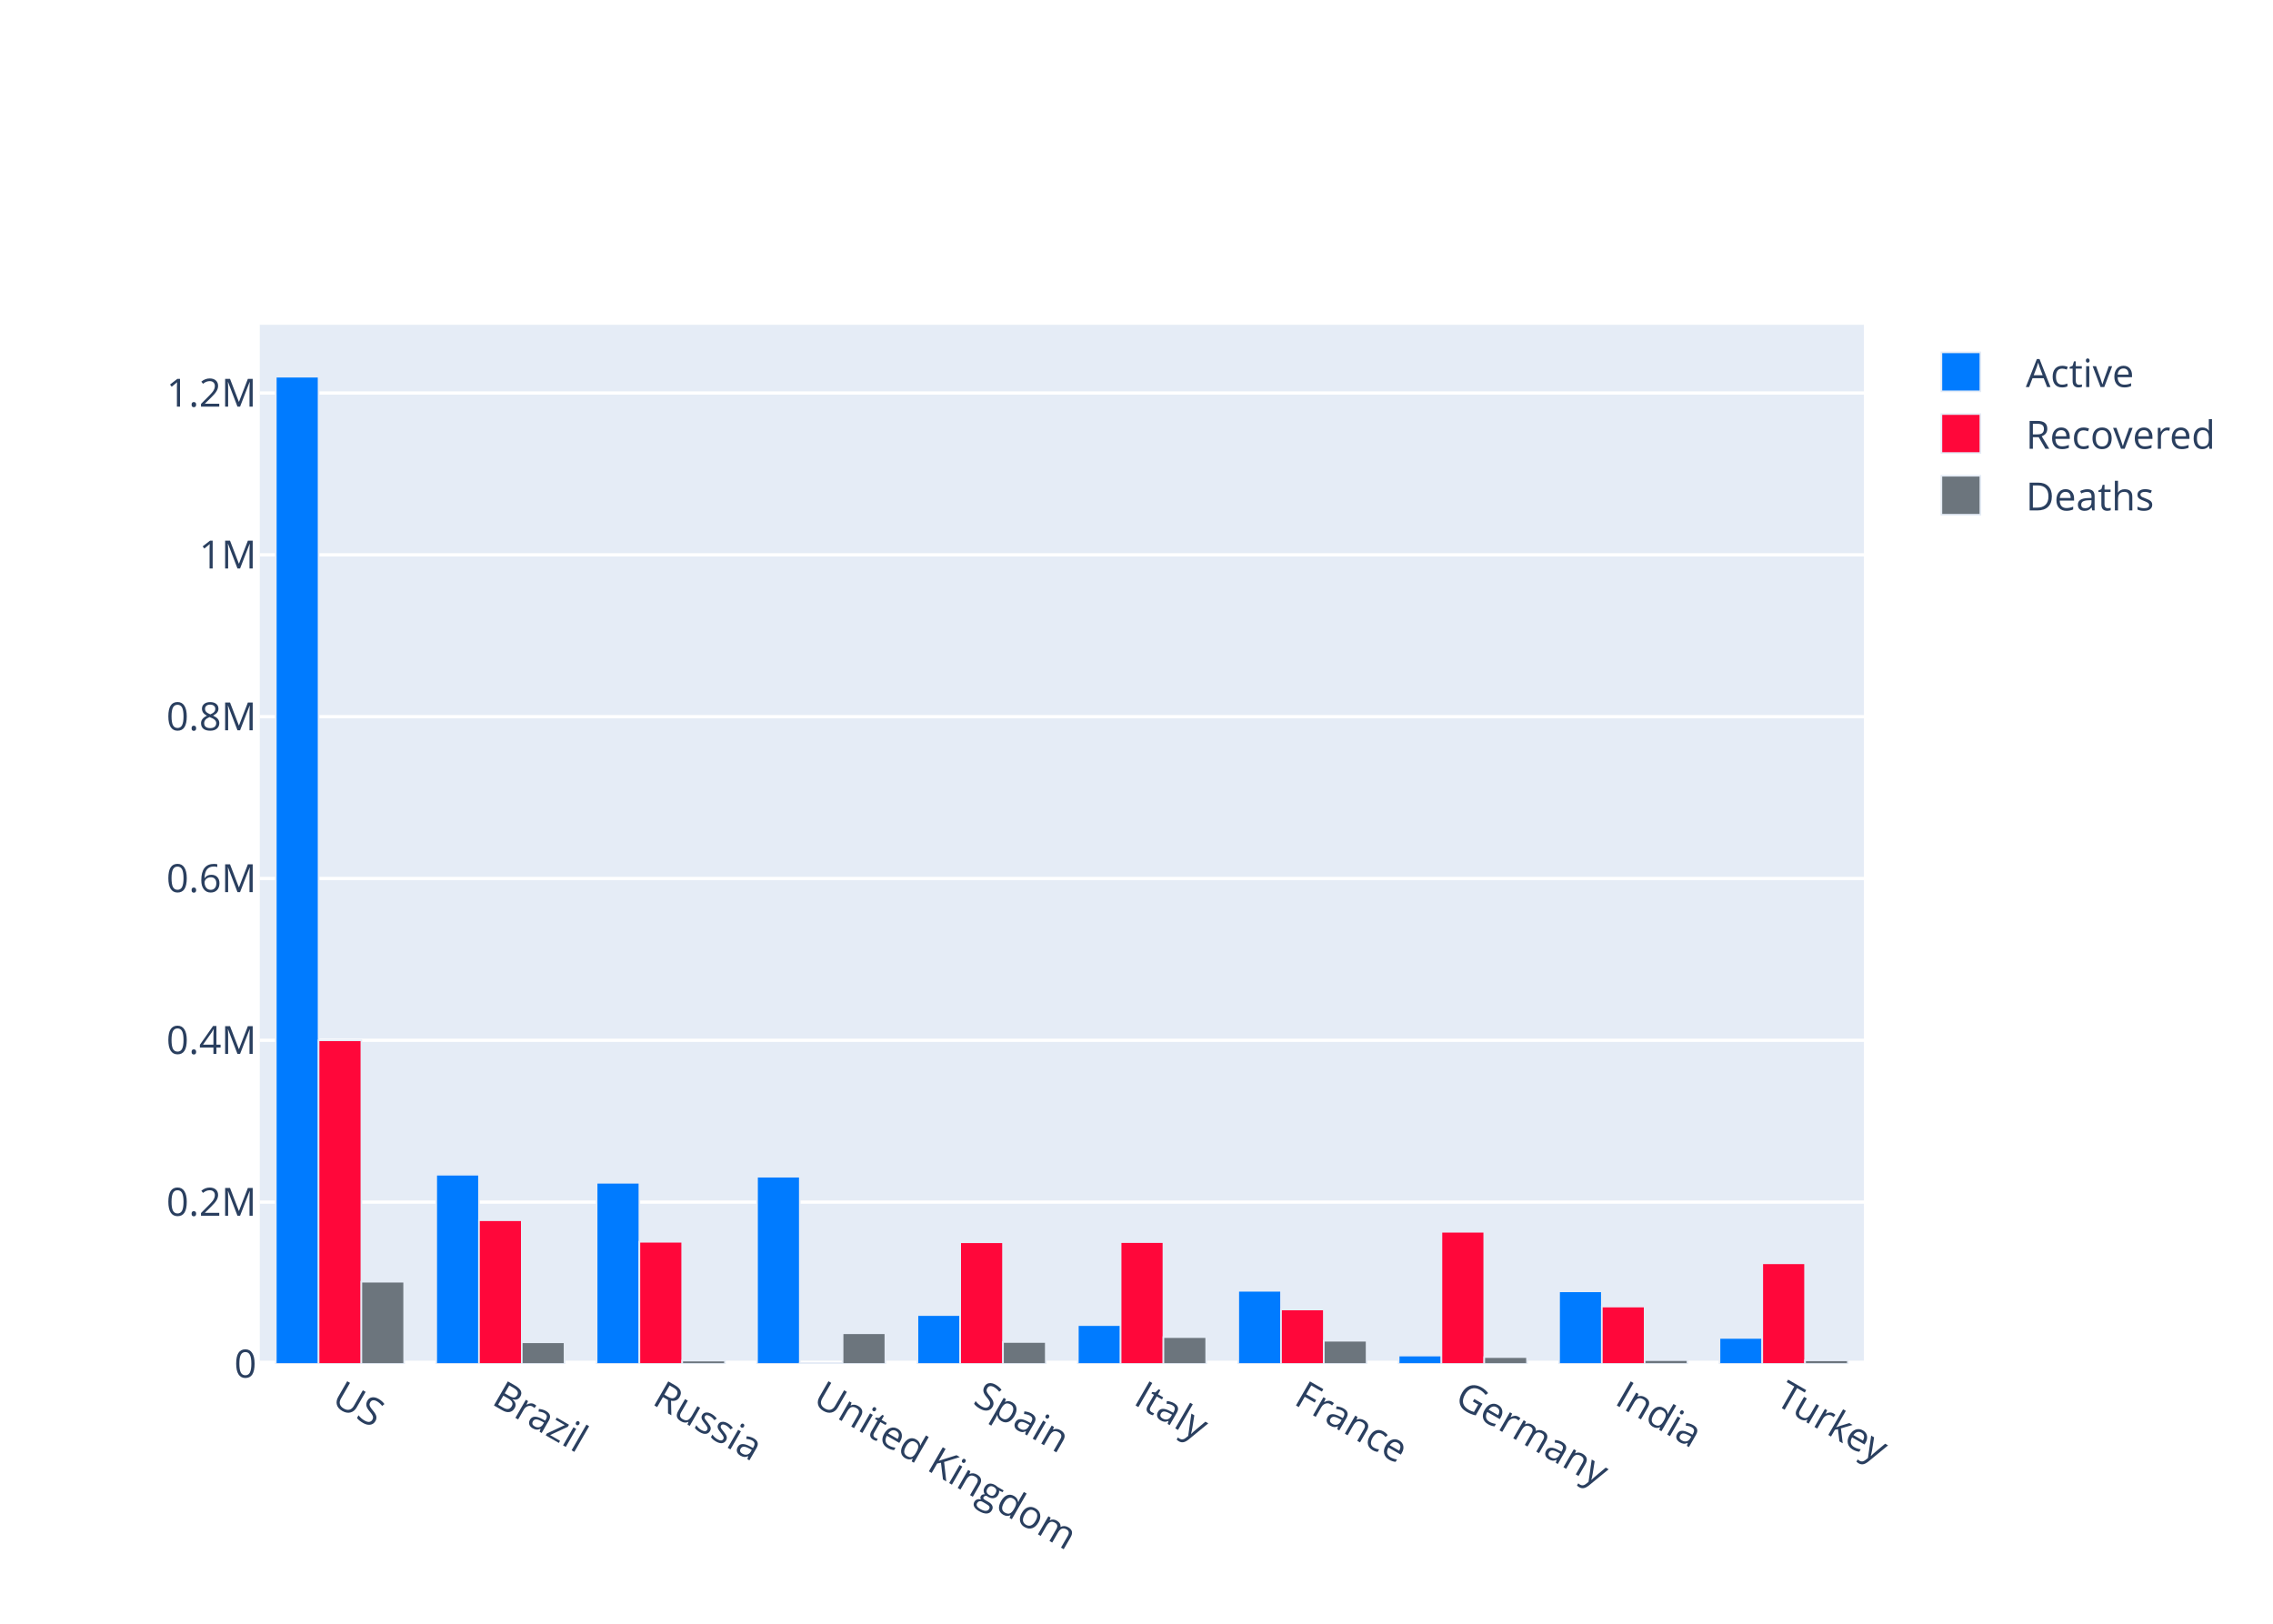
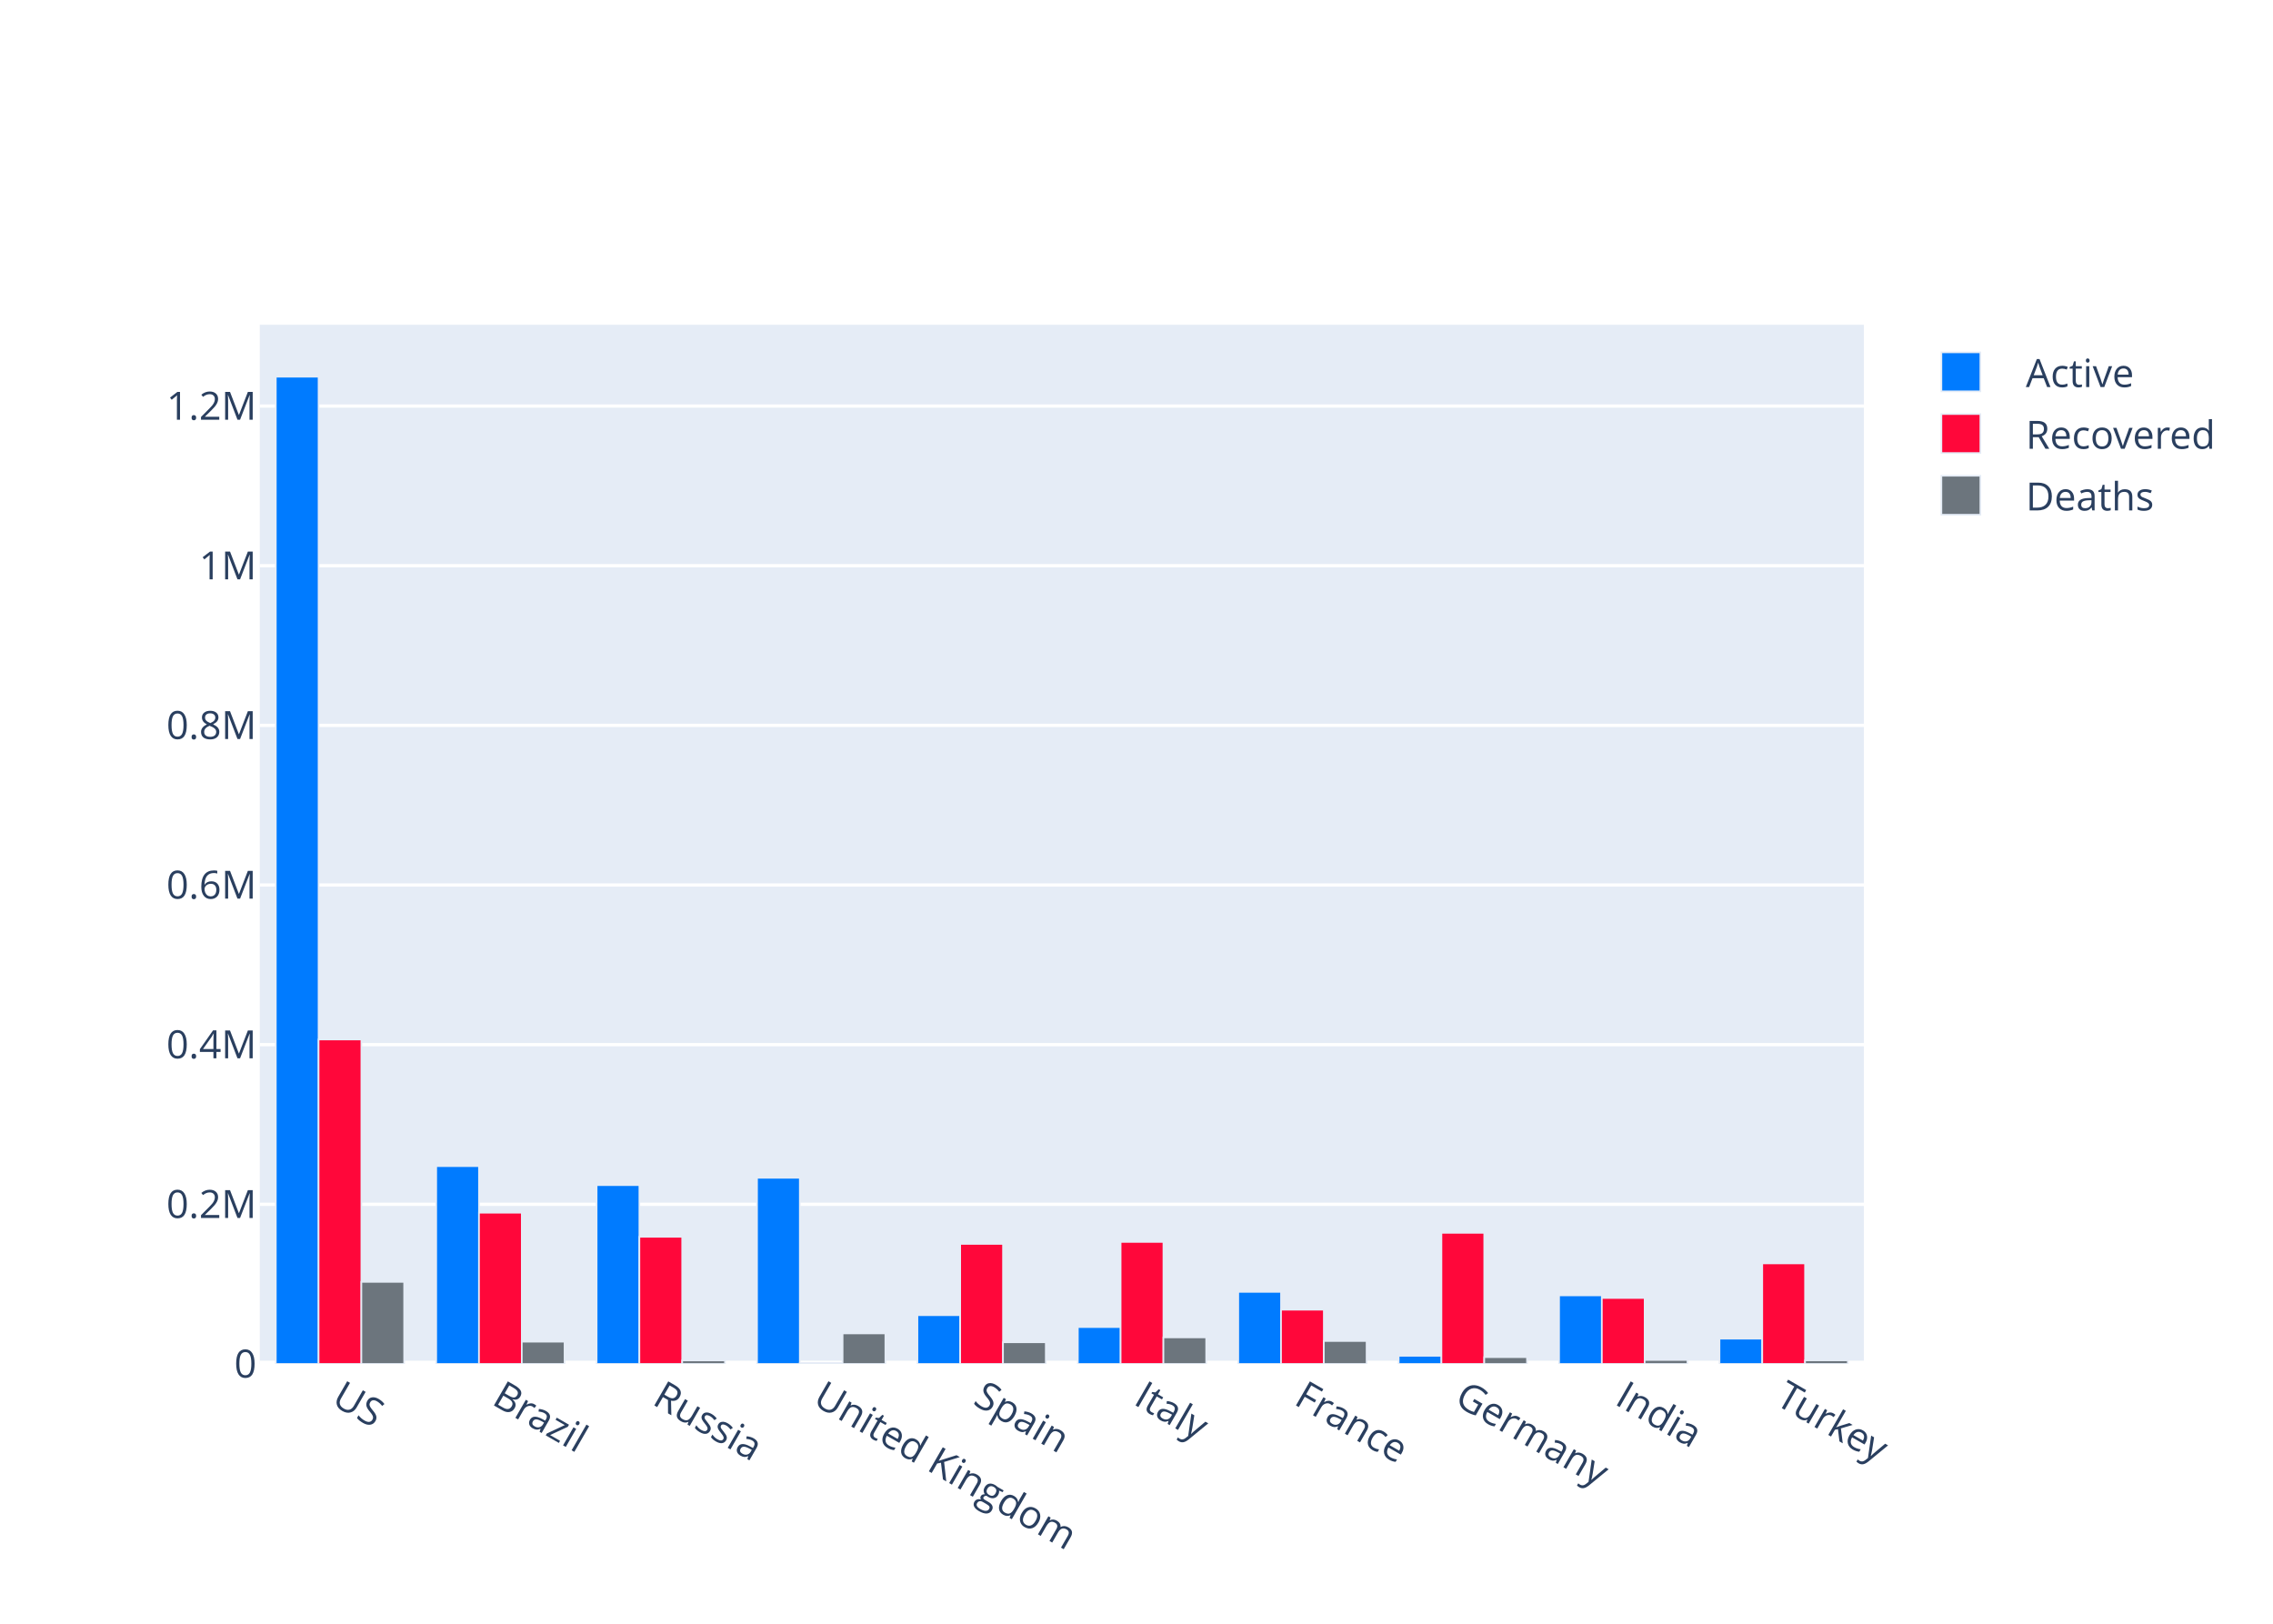
<svg xmlns="http://www.w3.org/2000/svg" class="main-svg" width="700" height="500" style="" viewBox="0 0 700 500">
  <rect x="0" y="0" width="700" height="500" style="fill: rgb(255, 255, 255); fill-opacity: 1;" />
-   <defs id="defs-5c82d3">
+   <defs id="defs-a629eb">
    <g class="clips">
-       <clipPath id="clip5c82d3xyplot" class="plotclip">
+       <clipPath id="clipa629ebxyplot" class="plotclip">
        <rect width="494" height="320" />
      </clipPath>
-       <clipPath class="axesclip" id="clip5c82d3x">
+       <clipPath class="axesclip" id="clipa629ebx">
        <rect x="80" y="0" width="494" height="500" />
      </clipPath>
-       <clipPath class="axesclip" id="clip5c82d3y">
+       <clipPath class="axesclip" id="clipa629eby">
        <rect x="0" y="100" width="700" height="320" />
      </clipPath>
-       <clipPath class="axesclip" id="clip5c82d3xy">
+       <clipPath class="axesclip" id="clipa629ebxy">
        <rect x="80" y="100" width="494" height="320" />
      </clipPath>
    </g>
    <g class="gradients" />
  </defs>
  <g class="bglayer">
    <rect class="bg" x="80" y="100" width="494" height="320" style="fill: rgb(229, 236, 246); fill-opacity: 1; stroke-width: 0;" />
  </g>
  <g class="layer-below">
    <g class="imagelayer" />
    <g class="shapelayer" />
  </g>
  <g class="cartesianlayer">
    <g class="subplot xy">
      <g class="layer-subplot">
        <g class="shapelayer" />
        <g class="imagelayer" />
      </g>
      <g class="gridlayer">
        <g class="x" />
        <g class="y">
-           <path class="ygrid crisp" transform="translate(0,370.17)" d="M80,0h494" style="stroke: rgb(255, 255, 255); stroke-opacity: 1; stroke-width: 1px;" />
-           <path class="ygrid crisp" transform="translate(0,320.34)" d="M80,0h494" style="stroke: rgb(255, 255, 255); stroke-opacity: 1; stroke-width: 1px;" />
-           <path class="ygrid crisp" transform="translate(0,270.51)" d="M80,0h494" style="stroke: rgb(255, 255, 255); stroke-opacity: 1; stroke-width: 1px;" />
-           <path class="ygrid crisp" transform="translate(0,220.68)" d="M80,0h494" style="stroke: rgb(255, 255, 255); stroke-opacity: 1; stroke-width: 1px;" />
-           <path class="ygrid crisp" transform="translate(0,170.85)" d="M80,0h494" style="stroke: rgb(255, 255, 255); stroke-opacity: 1; stroke-width: 1px;" />
-           <path class="ygrid crisp" transform="translate(0,121.02)" d="M80,0h494" style="stroke: rgb(255, 255, 255); stroke-opacity: 1; stroke-width: 1px;" />
+           <path class="ygrid crisp" transform="translate(0,370.84)" d="M80,0h494" style="stroke: rgb(255, 255, 255); stroke-opacity: 1; stroke-width: 1px;" />
+           <path class="ygrid crisp" transform="translate(0,321.68)" d="M80,0h494" style="stroke: rgb(255, 255, 255); stroke-opacity: 1; stroke-width: 1px;" />
+           <path class="ygrid crisp" transform="translate(0,272.52)" d="M80,0h494" style="stroke: rgb(255, 255, 255); stroke-opacity: 1; stroke-width: 1px;" />
+           <path class="ygrid crisp" transform="translate(0,223.36)" d="M80,0h494" style="stroke: rgb(255, 255, 255); stroke-opacity: 1; stroke-width: 1px;" />
+           <path class="ygrid crisp" transform="translate(0,174.2)" d="M80,0h494" style="stroke: rgb(255, 255, 255); stroke-opacity: 1; stroke-width: 1px;" />
+           <path class="ygrid crisp" transform="translate(0,125.04)" d="M80,0h494" style="stroke: rgb(255, 255, 255); stroke-opacity: 1; stroke-width: 1px;" />
        </g>
      </g>
      <g class="zerolinelayer">
        <path class="yzl zl crisp" transform="translate(0,420)" d="M80,0h494" style="stroke: rgb(255, 255, 255); stroke-opacity: 1; stroke-width: 2px;" />
      </g>
      <path class="xlines-below" />
      <path class="ylines-below" />
      <g class="overlines-below" />
      <g class="xaxislayer-below" />
      <g class="yaxislayer-below" />
      <g class="overaxes-below" />
-       <g class="plot" transform="translate(80, 100)" clip-path="url('#clip5c82d3xyplot')">
+       <g class="plot" transform="translate(80, 100)" clip-path="url('#clipa629ebxyplot')">
        <g class="barlayer mlayer">
          <g class="trace bars" style="opacity: 1;">
            <g class="points">
              <g class="point">
                <path d="M4.94,320V16H18.11V320Z" style="vector-effect: non-scaling-stroke; opacity: 1; stroke-width: 0.5px; fill: rgb(0, 123, 255); fill-opacity: 1; stroke: rgb(229, 236, 246); stroke-opacity: 1;" />
              </g>
              <g class="point">
-                 <path d="M54.34,320V261.73H67.51V320Z" style="vector-effect: non-scaling-stroke; opacity: 1; stroke-width: 0.5px; fill: rgb(0, 123, 255); fill-opacity: 1; stroke: rgb(229, 236, 246); stroke-opacity: 1;" />
-               </g>
-               <g class="point">
-                 <path d="M103.74,320V264.21H116.91V320Z" style="vector-effect: non-scaling-stroke; opacity: 1; stroke-width: 0.5px; fill: rgb(0, 123, 255); fill-opacity: 1; stroke: rgb(229, 236, 246); stroke-opacity: 1;" />
-               </g>
-               <g class="point">
-                 <path d="M153.14,320V262.34H166.31V320Z" style="vector-effect: non-scaling-stroke; opacity: 1; stroke-width: 0.5px; fill: rgb(0, 123, 255); fill-opacity: 1; stroke: rgb(229, 236, 246); stroke-opacity: 1;" />
-               </g>
-               <g class="point">
-                 <path d="M202.54,320V304.95H215.71V320Z" style="vector-effect: non-scaling-stroke; opacity: 1; stroke-width: 0.5px; fill: rgb(0, 123, 255); fill-opacity: 1; stroke: rgb(229, 236, 246); stroke-opacity: 1;" />
-               </g>
-               <g class="point">
-                 <path d="M251.94,320V308.04H265.11V320Z" style="vector-effect: non-scaling-stroke; opacity: 1; stroke-width: 0.5px; fill: rgb(0, 123, 255); fill-opacity: 1; stroke: rgb(229, 236, 246); stroke-opacity: 1;" />
-               </g>
-               <g class="point">
-                 <path d="M301.34,320V297.48H314.51V320Z" style="vector-effect: non-scaling-stroke; opacity: 1; stroke-width: 0.5px; fill: rgb(0, 123, 255); fill-opacity: 1; stroke: rgb(229, 236, 246); stroke-opacity: 1;" />
-               </g>
-               <g class="point">
-                 <path d="M350.74,320V317.42H363.91V320Z" style="vector-effect: non-scaling-stroke; opacity: 1; stroke-width: 0.5px; fill: rgb(0, 123, 255); fill-opacity: 1; stroke: rgb(229, 236, 246); stroke-opacity: 1;" />
-               </g>
-               <g class="point">
-                 <path d="M400.14,320V297.64H413.31V320Z" style="vector-effect: non-scaling-stroke; opacity: 1; stroke-width: 0.5px; fill: rgb(0, 123, 255); fill-opacity: 1; stroke: rgb(229, 236, 246); stroke-opacity: 1;" />
-               </g>
-               <g class="point">
-                 <path d="M449.54,320V311.99H462.71V320Z" style="vector-effect: non-scaling-stroke; opacity: 1; stroke-width: 0.5px; fill: rgb(0, 123, 255); fill-opacity: 1; stroke: rgb(229, 236, 246); stroke-opacity: 1;" />
+                 <path d="M54.34,320V259.09H67.51V320Z" style="vector-effect: non-scaling-stroke; opacity: 1; stroke-width: 0.5px; fill: rgb(0, 123, 255); fill-opacity: 1; stroke: rgb(229, 236, 246); stroke-opacity: 1;" />
+               </g>
+               <g class="point">
+                 <path d="M103.74,320V264.94H116.91V320Z" style="vector-effect: non-scaling-stroke; opacity: 1; stroke-width: 0.5px; fill: rgb(0, 123, 255); fill-opacity: 1; stroke: rgb(229, 236, 246); stroke-opacity: 1;" />
+               </g>
+               <g class="point">
+                 <path d="M153.14,320V262.68H166.31V320Z" style="vector-effect: non-scaling-stroke; opacity: 1; stroke-width: 0.5px; fill: rgb(0, 123, 255); fill-opacity: 1; stroke: rgb(229, 236, 246); stroke-opacity: 1;" />
+               </g>
+               <g class="point">
+                 <path d="M202.54,320V304.99H215.71V320Z" style="vector-effect: non-scaling-stroke; opacity: 1; stroke-width: 0.5px; fill: rgb(0, 123, 255); fill-opacity: 1; stroke: rgb(229, 236, 246); stroke-opacity: 1;" />
+               </g>
+               <g class="point">
+                 <path d="M251.94,320V308.65H265.11V320Z" style="vector-effect: non-scaling-stroke; opacity: 1; stroke-width: 0.5px; fill: rgb(0, 123, 255); fill-opacity: 1; stroke: rgb(229, 236, 246); stroke-opacity: 1;" />
+               </g>
+               <g class="point">
+                 <path d="M301.34,320V297.81H314.51V320Z" style="vector-effect: non-scaling-stroke; opacity: 1; stroke-width: 0.5px; fill: rgb(0, 123, 255); fill-opacity: 1; stroke: rgb(229, 236, 246); stroke-opacity: 1;" />
+               </g>
+               <g class="point">
+                 <path d="M350.74,320V317.5H363.91V320Z" style="vector-effect: non-scaling-stroke; opacity: 1; stroke-width: 0.5px; fill: rgb(0, 123, 255); fill-opacity: 1; stroke: rgb(229, 236, 246); stroke-opacity: 1;" />
+               </g>
+               <g class="point">
+                 <path d="M400.14,320V298.89H413.31V320Z" style="vector-effect: non-scaling-stroke; opacity: 1; stroke-width: 0.5px; fill: rgb(0, 123, 255); fill-opacity: 1; stroke: rgb(229, 236, 246); stroke-opacity: 1;" />
+               </g>
+               <g class="point">
+                 <path d="M449.54,320V312.22H462.71V320Z" style="vector-effect: non-scaling-stroke; opacity: 1; stroke-width: 0.5px; fill: rgb(0, 123, 255); fill-opacity: 1; stroke: rgb(229, 236, 246); stroke-opacity: 1;" />
              </g>
            </g>
          </g>
          <g class="trace bars" style="opacity: 1;">
            <g class="points">
              <g class="point">
-                 <path d="M18.11,320V220.34H31.29V320Z" style="vector-effect: non-scaling-stroke; opacity: 1; stroke-width: 0.5px; fill: rgb(255, 7, 58); fill-opacity: 1; stroke: rgb(229, 236, 246); stroke-opacity: 1;" />
-               </g>
-               <g class="point">
-                 <path d="M67.51,320V275.75H80.69V320Z" style="vector-effect: non-scaling-stroke; opacity: 1; stroke-width: 0.5px; fill: rgb(255, 7, 58); fill-opacity: 1; stroke: rgb(229, 236, 246); stroke-opacity: 1;" />
-               </g>
-               <g class="point">
-                 <path d="M116.91,320V282.38H130.09V320Z" style="vector-effect: non-scaling-stroke; opacity: 1; stroke-width: 0.5px; fill: rgb(255, 7, 58); fill-opacity: 1; stroke: rgb(229, 236, 246); stroke-opacity: 1;" />
+                 <path d="M18.11,320V220.09H31.29V320Z" style="vector-effect: non-scaling-stroke; opacity: 1; stroke-width: 0.5px; fill: rgb(255, 7, 58); fill-opacity: 1; stroke: rgb(229, 236, 246); stroke-opacity: 1;" />
+               </g>
+               <g class="point">
+                 <path d="M67.51,320V273.43H80.69V320Z" style="vector-effect: non-scaling-stroke; opacity: 1; stroke-width: 0.5px; fill: rgb(255, 7, 58); fill-opacity: 1; stroke: rgb(229, 236, 246); stroke-opacity: 1;" />
+               </g>
+               <g class="point">
+                 <path d="M116.91,320V280.85H130.09V320Z" style="vector-effect: non-scaling-stroke; opacity: 1; stroke-width: 0.5px; fill: rgb(255, 7, 58); fill-opacity: 1; stroke: rgb(229, 236, 246); stroke-opacity: 1;" />
              </g>
              <g class="point">
                <path d="M166.31,320V319.71H179.49V320Z" style="vector-effect: non-scaling-stroke; opacity: 1; stroke-width: 0.5px; fill: rgb(255, 7, 58); fill-opacity: 1; stroke: rgb(229, 236, 246); stroke-opacity: 1;" />
              </g>
              <g class="point">
-                 <path d="M215.71,320V282.53H228.89V320Z" style="vector-effect: non-scaling-stroke; opacity: 1; stroke-width: 0.5px; fill: rgb(255, 7, 58); fill-opacity: 1; stroke: rgb(229, 236, 246); stroke-opacity: 1;" />
-               </g>
-               <g class="point">
-                 <path d="M265.11,320V282.48H278.29V320Z" style="vector-effect: non-scaling-stroke; opacity: 1; stroke-width: 0.5px; fill: rgb(255, 7, 58); fill-opacity: 1; stroke: rgb(229, 236, 246); stroke-opacity: 1;" />
-               </g>
-               <g class="point">
-                 <path d="M314.51,320V303.23H327.69V320Z" style="vector-effect: non-scaling-stroke; opacity: 1; stroke-width: 0.5px; fill: rgb(255, 7, 58); fill-opacity: 1; stroke: rgb(229, 236, 246); stroke-opacity: 1;" />
-               </g>
-               <g class="point">
-                 <path d="M363.91,320V279.3H377.09V320Z" style="vector-effect: non-scaling-stroke; opacity: 1; stroke-width: 0.5px; fill: rgb(255, 7, 58); fill-opacity: 1; stroke: rgb(229, 236, 246); stroke-opacity: 1;" />
-               </g>
-               <g class="point">
-                 <path d="M413.31,320V302.33H426.49V320Z" style="vector-effect: non-scaling-stroke; opacity: 1; stroke-width: 0.5px; fill: rgb(255, 7, 58); fill-opacity: 1; stroke: rgb(229, 236, 246); stroke-opacity: 1;" />
-               </g>
-               <g class="point">
-                 <path d="M462.71,320V289.01H475.89V320Z" style="vector-effect: non-scaling-stroke; opacity: 1; stroke-width: 0.5px; fill: rgb(255, 7, 58); fill-opacity: 1; stroke: rgb(229, 236, 246); stroke-opacity: 1;" />
+                 <path d="M215.71,320V283.04H228.89V320Z" style="vector-effect: non-scaling-stroke; opacity: 1; stroke-width: 0.5px; fill: rgb(255, 7, 58); fill-opacity: 1; stroke: rgb(229, 236, 246); stroke-opacity: 1;" />
+               </g>
+               <g class="point">
+                 <path d="M265.11,320V282.43H278.29V320Z" style="vector-effect: non-scaling-stroke; opacity: 1; stroke-width: 0.5px; fill: rgb(255, 7, 58); fill-opacity: 1; stroke: rgb(229, 236, 246); stroke-opacity: 1;" />
+               </g>
+               <g class="point">
+                 <path d="M314.51,320V303.3H327.69V320Z" style="vector-effect: non-scaling-stroke; opacity: 1; stroke-width: 0.5px; fill: rgb(255, 7, 58); fill-opacity: 1; stroke: rgb(229, 236, 246); stroke-opacity: 1;" />
+               </g>
+               <g class="point">
+                 <path d="M363.91,320V279.63H377.09V320Z" style="vector-effect: non-scaling-stroke; opacity: 1; stroke-width: 0.5px; fill: rgb(255, 7, 58); fill-opacity: 1; stroke: rgb(229, 236, 246); stroke-opacity: 1;" />
+               </g>
+               <g class="point">
+                 <path d="M413.31,320V299.69H426.49V320Z" style="vector-effect: non-scaling-stroke; opacity: 1; stroke-width: 0.5px; fill: rgb(255, 7, 58); fill-opacity: 1; stroke: rgb(229, 236, 246); stroke-opacity: 1;" />
+               </g>
+               <g class="point">
+                 <path d="M462.71,320V289.04H475.89V320Z" style="vector-effect: non-scaling-stroke; opacity: 1; stroke-width: 0.5px; fill: rgb(255, 7, 58); fill-opacity: 1; stroke: rgb(229, 236, 246); stroke-opacity: 1;" />
              </g>
            </g>
          </g>
          <g class="trace bars" style="opacity: 1;">
            <g class="points">
              <g class="point">
-                 <path d="M31.29,320V294.68H44.46V320Z" style="vector-effect: non-scaling-stroke; opacity: 1; stroke-width: 0.5px; fill: rgb(108, 117, 125); fill-opacity: 1; stroke: rgb(229, 236, 246); stroke-opacity: 1;" />
-               </g>
-               <g class="point">
-                 <path d="M80.69,320V313.33H93.86V320Z" style="vector-effect: non-scaling-stroke; opacity: 1; stroke-width: 0.5px; fill: rgb(108, 117, 125); fill-opacity: 1; stroke: rgb(229, 236, 246); stroke-opacity: 1;" />
-               </g>
-               <g class="point">
-                 <path d="M130.09,320V318.97H143.26V320Z" style="vector-effect: non-scaling-stroke; opacity: 1; stroke-width: 0.5px; fill: rgb(108, 117, 125); fill-opacity: 1; stroke: rgb(229, 236, 246); stroke-opacity: 1;" />
-               </g>
-               <g class="point">
-                 <path d="M179.49,320V310.55H192.66V320Z" style="vector-effect: non-scaling-stroke; opacity: 1; stroke-width: 0.5px; fill: rgb(108, 117, 125); fill-opacity: 1; stroke: rgb(229, 236, 246); stroke-opacity: 1;" />
-               </g>
-               <g class="point">
-                 <path d="M228.89,320V313.24H242.06V320Z" style="vector-effect: non-scaling-stroke; opacity: 1; stroke-width: 0.5px; fill: rgb(108, 117, 125); fill-opacity: 1; stroke: rgb(229, 236, 246); stroke-opacity: 1;" />
-               </g>
-               <g class="point">
-                 <path d="M278.29,320V311.74H291.46V320Z" style="vector-effect: non-scaling-stroke; opacity: 1; stroke-width: 0.5px; fill: rgb(108, 117, 125); fill-opacity: 1; stroke: rgb(229, 236, 246); stroke-opacity: 1;" />
-               </g>
-               <g class="point">
-                 <path d="M327.69,320V312.86H340.86V320Z" style="vector-effect: non-scaling-stroke; opacity: 1; stroke-width: 0.5px; fill: rgb(108, 117, 125); fill-opacity: 1; stroke: rgb(229, 236, 246); stroke-opacity: 1;" />
-               </g>
-               <g class="point">
-                 <path d="M377.09,320V317.89H390.26V320Z" style="vector-effect: non-scaling-stroke; opacity: 1; stroke-width: 0.5px; fill: rgb(108, 117, 125); fill-opacity: 1; stroke: rgb(229, 236, 246); stroke-opacity: 1;" />
-               </g>
-               <g class="point">
-                 <path d="M426.49,320V318.83H439.66V320Z" style="vector-effect: non-scaling-stroke; opacity: 1; stroke-width: 0.5px; fill: rgb(108, 117, 125); fill-opacity: 1; stroke: rgb(229, 236, 246); stroke-opacity: 1;" />
-               </g>
-               <g class="point">
-                 <path d="M475.89,320V318.89H489.06V320Z" style="vector-effect: non-scaling-stroke; opacity: 1; stroke-width: 0.5px; fill: rgb(108, 117, 125); fill-opacity: 1; stroke: rgb(229, 236, 246); stroke-opacity: 1;" />
+                 <path d="M31.29,320V294.73H44.46V320Z" style="vector-effect: non-scaling-stroke; opacity: 1; stroke-width: 0.5px; fill: rgb(108, 117, 125); fill-opacity: 1; stroke: rgb(229, 236, 246); stroke-opacity: 1;" />
+               </g>
+               <g class="point">
+                 <path d="M80.69,320V313.15H93.86V320Z" style="vector-effect: non-scaling-stroke; opacity: 1; stroke-width: 0.5px; fill: rgb(108, 117, 125); fill-opacity: 1; stroke: rgb(229, 236, 246); stroke-opacity: 1;" />
+               </g>
+               <g class="point">
+                 <path d="M130.09,320V318.92H143.26V320Z" style="vector-effect: non-scaling-stroke; opacity: 1; stroke-width: 0.5px; fill: rgb(108, 117, 125); fill-opacity: 1; stroke: rgb(229, 236, 246); stroke-opacity: 1;" />
+               </g>
+               <g class="point">
+                 <path d="M179.49,320V310.6H192.66V320Z" style="vector-effect: non-scaling-stroke; opacity: 1; stroke-width: 0.5px; fill: rgb(108, 117, 125); fill-opacity: 1; stroke: rgb(229, 236, 246); stroke-opacity: 1;" />
+               </g>
+               <g class="point">
+                 <path d="M228.89,320V313.33H242.06V320Z" style="vector-effect: non-scaling-stroke; opacity: 1; stroke-width: 0.5px; fill: rgb(108, 117, 125); fill-opacity: 1; stroke: rgb(229, 236, 246); stroke-opacity: 1;" />
+               </g>
+               <g class="point">
+                 <path d="M278.29,320V311.83H291.46V320Z" style="vector-effect: non-scaling-stroke; opacity: 1; stroke-width: 0.5px; fill: rgb(108, 117, 125); fill-opacity: 1; stroke: rgb(229, 236, 246); stroke-opacity: 1;" />
+               </g>
+               <g class="point">
+                 <path d="M327.69,320V312.94H340.86V320Z" style="vector-effect: non-scaling-stroke; opacity: 1; stroke-width: 0.5px; fill: rgb(108, 117, 125); fill-opacity: 1; stroke: rgb(229, 236, 246); stroke-opacity: 1;" />
+               </g>
+               <g class="point">
+                 <path d="M377.09,320V317.91H390.26V320Z" style="vector-effect: non-scaling-stroke; opacity: 1; stroke-width: 0.5px; fill: rgb(108, 117, 125); fill-opacity: 1; stroke: rgb(229, 236, 246); stroke-opacity: 1;" />
+               </g>
+               <g class="point">
+                 <path d="M426.49,320V318.78H439.66V320Z" style="vector-effect: non-scaling-stroke; opacity: 1; stroke-width: 0.5px; fill: rgb(108, 117, 125); fill-opacity: 1; stroke: rgb(229, 236, 246); stroke-opacity: 1;" />
+               </g>
+               <g class="point">
+                 <path d="M475.89,320V318.9H489.06V320Z" style="vector-effect: non-scaling-stroke; opacity: 1; stroke-width: 0.5px; fill: rgb(108, 117, 125); fill-opacity: 1; stroke: rgb(229, 236, 246); stroke-opacity: 1;" />
              </g>
            </g>
          </g>
        </g>
      </g>
      <g class="overplot" />
      <path class="xlines-above crisp" d="M0,0" style="fill: none;" />
      <path class="ylines-above crisp" d="M0,0" style="fill: none;" />
      <g class="overlines-above" />
      <g class="xaxislayer-above">
        <g class="xtick">
          <text text-anchor="start" x="0" y="433" transform="translate(104.7,0) rotate(30,0,427)" style="font-family: 'Open Sans', verdana, arial, sans-serif; font-size: 12px; fill: rgb(42, 63, 95); fill-opacity: 1; white-space: pre;">US</text>
        </g>
        <g class="xtick">
          <text text-anchor="start" x="0" y="433" transform="translate(154.1,0) rotate(30,0,427)" style="font-family: 'Open Sans', verdana, arial, sans-serif; font-size: 12px; fill: rgb(42, 63, 95); fill-opacity: 1; white-space: pre;">Brazil</text>
        </g>
        <g class="xtick">
          <text text-anchor="start" x="0" y="433" transform="translate(203.5,0) rotate(30,0,427)" style="font-family: 'Open Sans', verdana, arial, sans-serif; font-size: 12px; fill: rgb(42, 63, 95); fill-opacity: 1; white-space: pre;">Russia</text>
        </g>
        <g class="xtick">
          <text text-anchor="start" x="0" y="433" transform="translate(252.9,0) rotate(30,0,427)" style="font-family: 'Open Sans', verdana, arial, sans-serif; font-size: 12px; fill: rgb(42, 63, 95); fill-opacity: 1; white-space: pre;">United Kingdom</text>
        </g>
        <g class="xtick">
          <text text-anchor="start" x="0" y="433" transform="translate(302.3,0) rotate(30,0,427)" style="font-family: 'Open Sans', verdana, arial, sans-serif; font-size: 12px; fill: rgb(42, 63, 95); fill-opacity: 1; white-space: pre;">Spain</text>
        </g>
        <g class="xtick">
          <text text-anchor="start" x="0" y="433" transform="translate(351.7,0) rotate(30,0,427)" style="font-family: 'Open Sans', verdana, arial, sans-serif; font-size: 12px; fill: rgb(42, 63, 95); fill-opacity: 1; white-space: pre;">Italy</text>
        </g>
        <g class="xtick">
          <text text-anchor="start" x="0" y="433" transform="translate(401.1,0) rotate(30,0,427)" style="font-family: 'Open Sans', verdana, arial, sans-serif; font-size: 12px; fill: rgb(42, 63, 95); fill-opacity: 1; white-space: pre;">France</text>
        </g>
        <g class="xtick">
          <text text-anchor="start" x="0" y="433" transform="translate(450.5,0) rotate(30,0,427)" style="font-family: 'Open Sans', verdana, arial, sans-serif; font-size: 12px; fill: rgb(42, 63, 95); fill-opacity: 1; white-space: pre;">Germany</text>
        </g>
        <g class="xtick">
          <text text-anchor="start" x="0" y="433" transform="translate(499.9,0) rotate(30,0,427)" style="font-family: 'Open Sans', verdana, arial, sans-serif; font-size: 12px; fill: rgb(42, 63, 95); fill-opacity: 1; white-space: pre;">India</text>
        </g>
        <g class="xtick">
          <text text-anchor="start" x="0" y="433" transform="translate(549.3,0) rotate(30,0,427)" style="font-family: 'Open Sans', verdana, arial, sans-serif; font-size: 12px; fill: rgb(42, 63, 95); fill-opacity: 1; white-space: pre;">Turkey</text>
        </g>
      </g>
      <g class="yaxislayer-above">
        <g class="ytick">
          <text text-anchor="end" x="79" y="4.2" transform="translate(0,420)" style="font-family: 'Open Sans', verdana, arial, sans-serif; font-size: 12px; fill: rgb(42, 63, 95); fill-opacity: 1; white-space: pre;">0</text>
        </g>
        <g class="ytick">
-           <text text-anchor="end" x="79" y="4.2" transform="translate(0,370.17)" style="font-family: 'Open Sans', verdana, arial, sans-serif; font-size: 12px; fill: rgb(42, 63, 95); fill-opacity: 1; white-space: pre;">0.2M</text>
-         </g>
-         <g class="ytick">
-           <text text-anchor="end" x="79" y="4.2" transform="translate(0,320.34)" style="font-family: 'Open Sans', verdana, arial, sans-serif; font-size: 12px; fill: rgb(42, 63, 95); fill-opacity: 1; white-space: pre;">0.4M</text>
-         </g>
-         <g class="ytick">
-           <text text-anchor="end" x="79" y="4.2" transform="translate(0,270.51)" style="font-family: 'Open Sans', verdana, arial, sans-serif; font-size: 12px; fill: rgb(42, 63, 95); fill-opacity: 1; white-space: pre;">0.6M</text>
-         </g>
-         <g class="ytick">
-           <text text-anchor="end" x="79" y="4.2" transform="translate(0,220.68)" style="font-family: 'Open Sans', verdana, arial, sans-serif; font-size: 12px; fill: rgb(42, 63, 95); fill-opacity: 1; white-space: pre;">0.8M</text>
-         </g>
-         <g class="ytick">
-           <text text-anchor="end" x="79" y="4.2" transform="translate(0,170.85)" style="font-family: 'Open Sans', verdana, arial, sans-serif; font-size: 12px; fill: rgb(42, 63, 95); fill-opacity: 1; white-space: pre;">1M</text>
-         </g>
-         <g class="ytick">
-           <text text-anchor="end" x="79" y="4.2" transform="translate(0,121.02)" style="font-family: 'Open Sans', verdana, arial, sans-serif; font-size: 12px; fill: rgb(42, 63, 95); fill-opacity: 1; white-space: pre;">1.2M</text>
+           <text text-anchor="end" x="79" y="4.2" transform="translate(0,370.84)" style="font-family: 'Open Sans', verdana, arial, sans-serif; font-size: 12px; fill: rgb(42, 63, 95); fill-opacity: 1; white-space: pre;">0.2M</text>
+         </g>
+         <g class="ytick">
+           <text text-anchor="end" x="79" y="4.2" transform="translate(0,321.68)" style="font-family: 'Open Sans', verdana, arial, sans-serif; font-size: 12px; fill: rgb(42, 63, 95); fill-opacity: 1; white-space: pre;">0.4M</text>
+         </g>
+         <g class="ytick">
+           <text text-anchor="end" x="79" y="4.2" transform="translate(0,272.52)" style="font-family: 'Open Sans', verdana, arial, sans-serif; font-size: 12px; fill: rgb(42, 63, 95); fill-opacity: 1; white-space: pre;">0.6M</text>
+         </g>
+         <g class="ytick">
+           <text text-anchor="end" x="79" y="4.2" transform="translate(0,223.36)" style="font-family: 'Open Sans', verdana, arial, sans-serif; font-size: 12px; fill: rgb(42, 63, 95); fill-opacity: 1; white-space: pre;">0.8M</text>
+         </g>
+         <g class="ytick">
+           <text text-anchor="end" x="79" y="4.2" transform="translate(0,174.2)" style="font-family: 'Open Sans', verdana, arial, sans-serif; font-size: 12px; fill: rgb(42, 63, 95); fill-opacity: 1; white-space: pre;">1M</text>
+         </g>
+         <g class="ytick">
+           <text text-anchor="end" x="79" y="4.2" transform="translate(0,125.04)" style="font-family: 'Open Sans', verdana, arial, sans-serif; font-size: 12px; fill: rgb(42, 63, 95); fill-opacity: 1; white-space: pre;">1.2M</text>
        </g>
      </g>
      <g class="overaxes-above" />
    </g>
  </g>
  <g class="polarlayer" />
  <g class="ternarylayer" />
  <g class="geolayer" />
  <g class="funnelarealayer" />
  <g class="pielayer" />
  <g class="treemaplayer" />
  <g class="sunburstlayer" />
  <g class="glimages" />
-   <defs id="topdefs-5c82d3">
+   <defs id="topdefs-a629eb">
    <g class="clips" />
-     <clipPath id="legend5c82d3">
+     <clipPath id="legenda629eb">
      <rect width="104" height="67" x="0" y="0" />
    </clipPath>
  </defs>
  <g class="layer-above">
    <g class="imagelayer" />
    <g class="shapelayer" />
  </g>
  <g class="infolayer">
    <g class="legend" pointer-events="all" transform="translate(583.88, 100)">
      <rect class="bg" shape-rendering="crispEdges" width="104" height="67" x="0" y="0" style="stroke: rgb(68, 68, 68); stroke-opacity: 1; fill: rgb(255, 255, 255); fill-opacity: 1; stroke-width: 0px;" />
-       <g class="scrollbox" transform="translate(0, 0)" clip-path="url('#legend5c82d3')">
+       <g class="scrollbox" transform="translate(0, 0)" clip-path="url('#legenda629eb')">
        <g class="groups">
          <g class="traces" transform="translate(0, 14.5)" style="opacity: 1;">
            <text class="legendtext user-select-none" text-anchor="start" x="40" y="4.68" style="font-family: 'Open Sans', verdana, arial, sans-serif; font-size: 12px; fill: rgb(42, 63, 95); fill-opacity: 1; white-space: pre;">Active</text>
            <g class="layers" style="opacity: 1;">
              <g class="legendfill" />
              <g class="legendlines" />
              <g class="legendsymbols">
                <g class="legendpoints">
                  <path class="legendundefined" d="M6,6H-6V-6H6Z" transform="translate(20,0)" style="stroke-width: 0.5px; fill: rgb(0, 123, 255); fill-opacity: 1; stroke: rgb(229, 236, 246); stroke-opacity: 1;" />
                </g>
              </g>
            </g>
            <rect class="legendtoggle" pointer-events="all" x="0" y="-9.5" width="98.031" height="19" style="cursor: pointer; fill: rgb(0, 0, 0); fill-opacity: 0;" />
          </g>
          <g class="traces" transform="translate(0, 33.5)" style="opacity: 1;">
            <text class="legendtext user-select-none" text-anchor="start" x="40" y="4.68" style="font-family: 'Open Sans', verdana, arial, sans-serif; font-size: 12px; fill: rgb(42, 63, 95); fill-opacity: 1; white-space: pre;">Recovered</text>
            <g class="layers" style="opacity: 1;">
              <g class="legendfill" />
              <g class="legendlines" />
              <g class="legendsymbols">
                <g class="legendpoints">
                  <path class="legendundefined" d="M6,6H-6V-6H6Z" transform="translate(20,0)" style="stroke-width: 0.5px; fill: rgb(255, 7, 58); fill-opacity: 1; stroke: rgb(229, 236, 246); stroke-opacity: 1;" />
                </g>
              </g>
            </g>
            <rect class="legendtoggle" pointer-events="all" x="0" y="-9.5" width="98.031" height="19" style="cursor: pointer; fill: rgb(0, 0, 0); fill-opacity: 0;" />
          </g>
          <g class="traces" transform="translate(0, 52.5)" style="opacity: 1;">
            <text class="legendtext user-select-none" text-anchor="start" x="40" y="4.68" style="font-family: 'Open Sans', verdana, arial, sans-serif; font-size: 12px; fill: rgb(42, 63, 95); fill-opacity: 1; white-space: pre;">Deaths</text>
            <g class="layers" style="opacity: 1;">
              <g class="legendfill" />
              <g class="legendlines" />
              <g class="legendsymbols">
                <g class="legendpoints">
                  <path class="legendundefined" d="M6,6H-6V-6H6Z" transform="translate(20,0)" style="stroke-width: 0.5px; fill: rgb(108, 117, 125); fill-opacity: 1; stroke: rgb(229, 236, 246); stroke-opacity: 1;" />
                </g>
              </g>
            </g>
            <rect class="legendtoggle" pointer-events="all" x="0" y="-9.5" width="98.031" height="19" style="cursor: pointer; fill: rgb(0, 0, 0); fill-opacity: 0;" />
          </g>
        </g>
      </g>
      <rect class="scrollbar" rx="20" ry="3" width="0" height="0" x="0" y="0" style="fill: rgb(128, 139, 164); fill-opacity: 1;" />
    </g>
    <g class="g-gtitle" />
    <g class="g-xtitle" />
    <g class="g-ytitle" />
  </g>
</svg>
